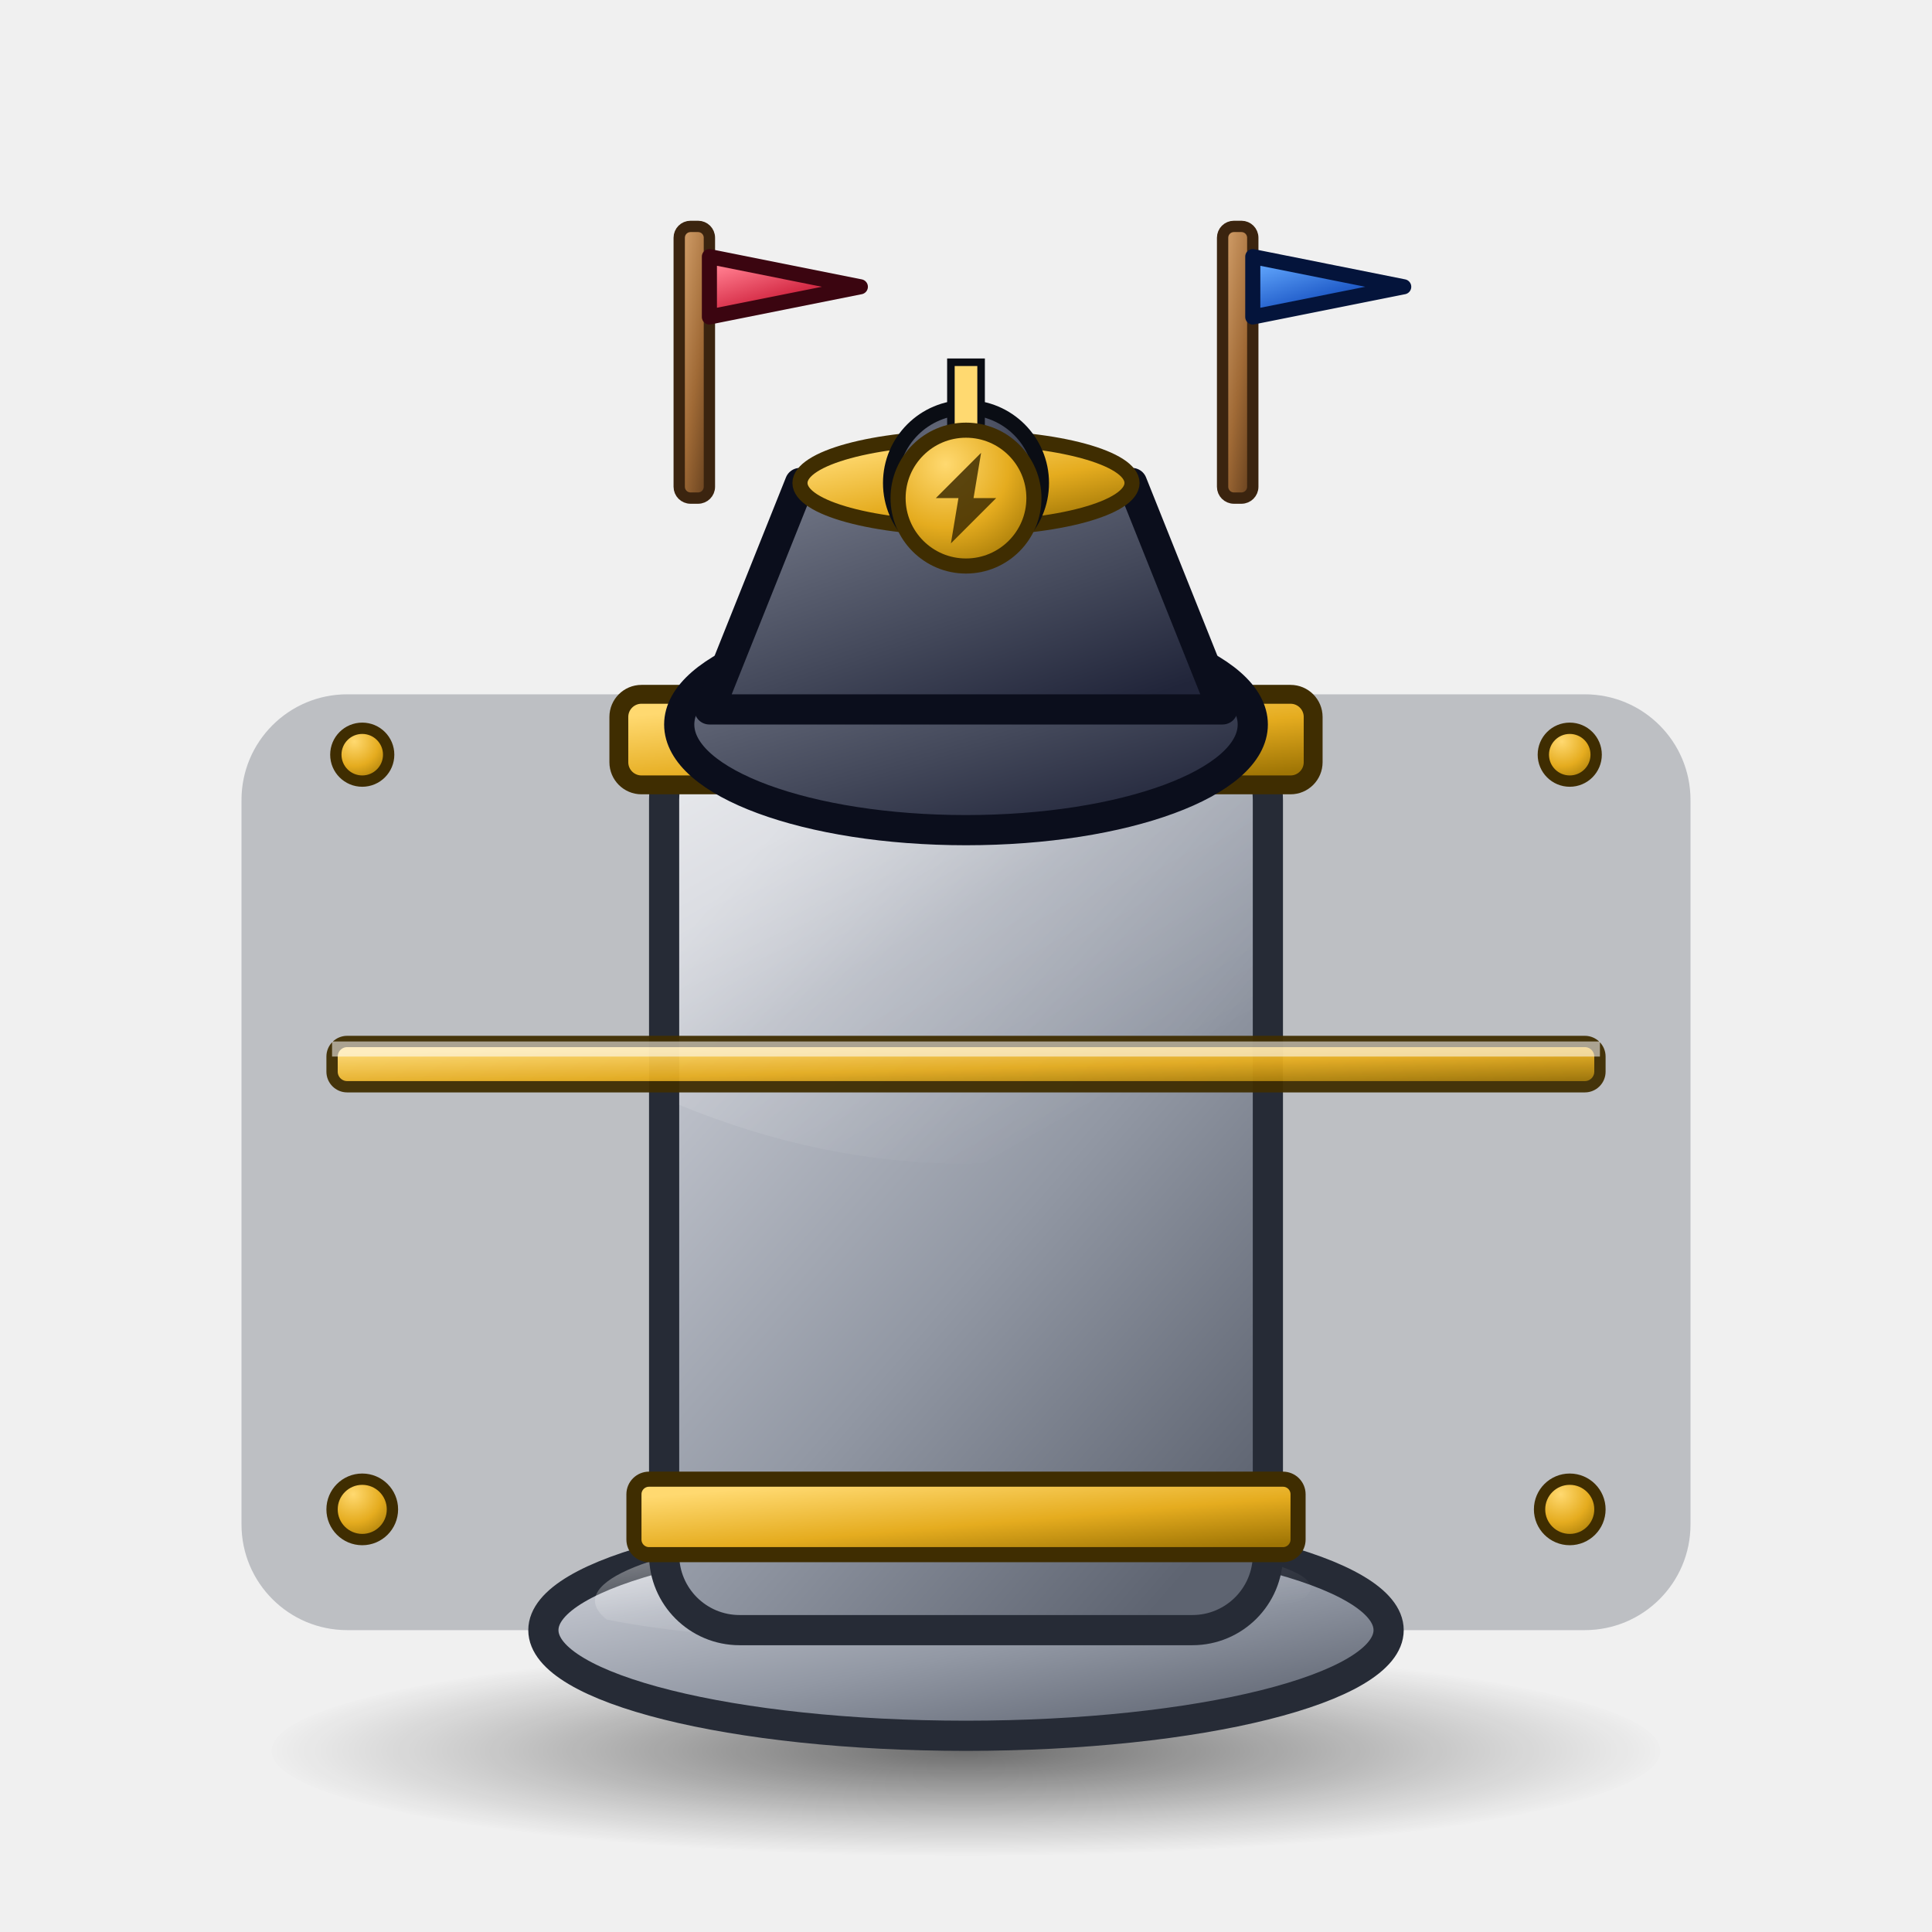
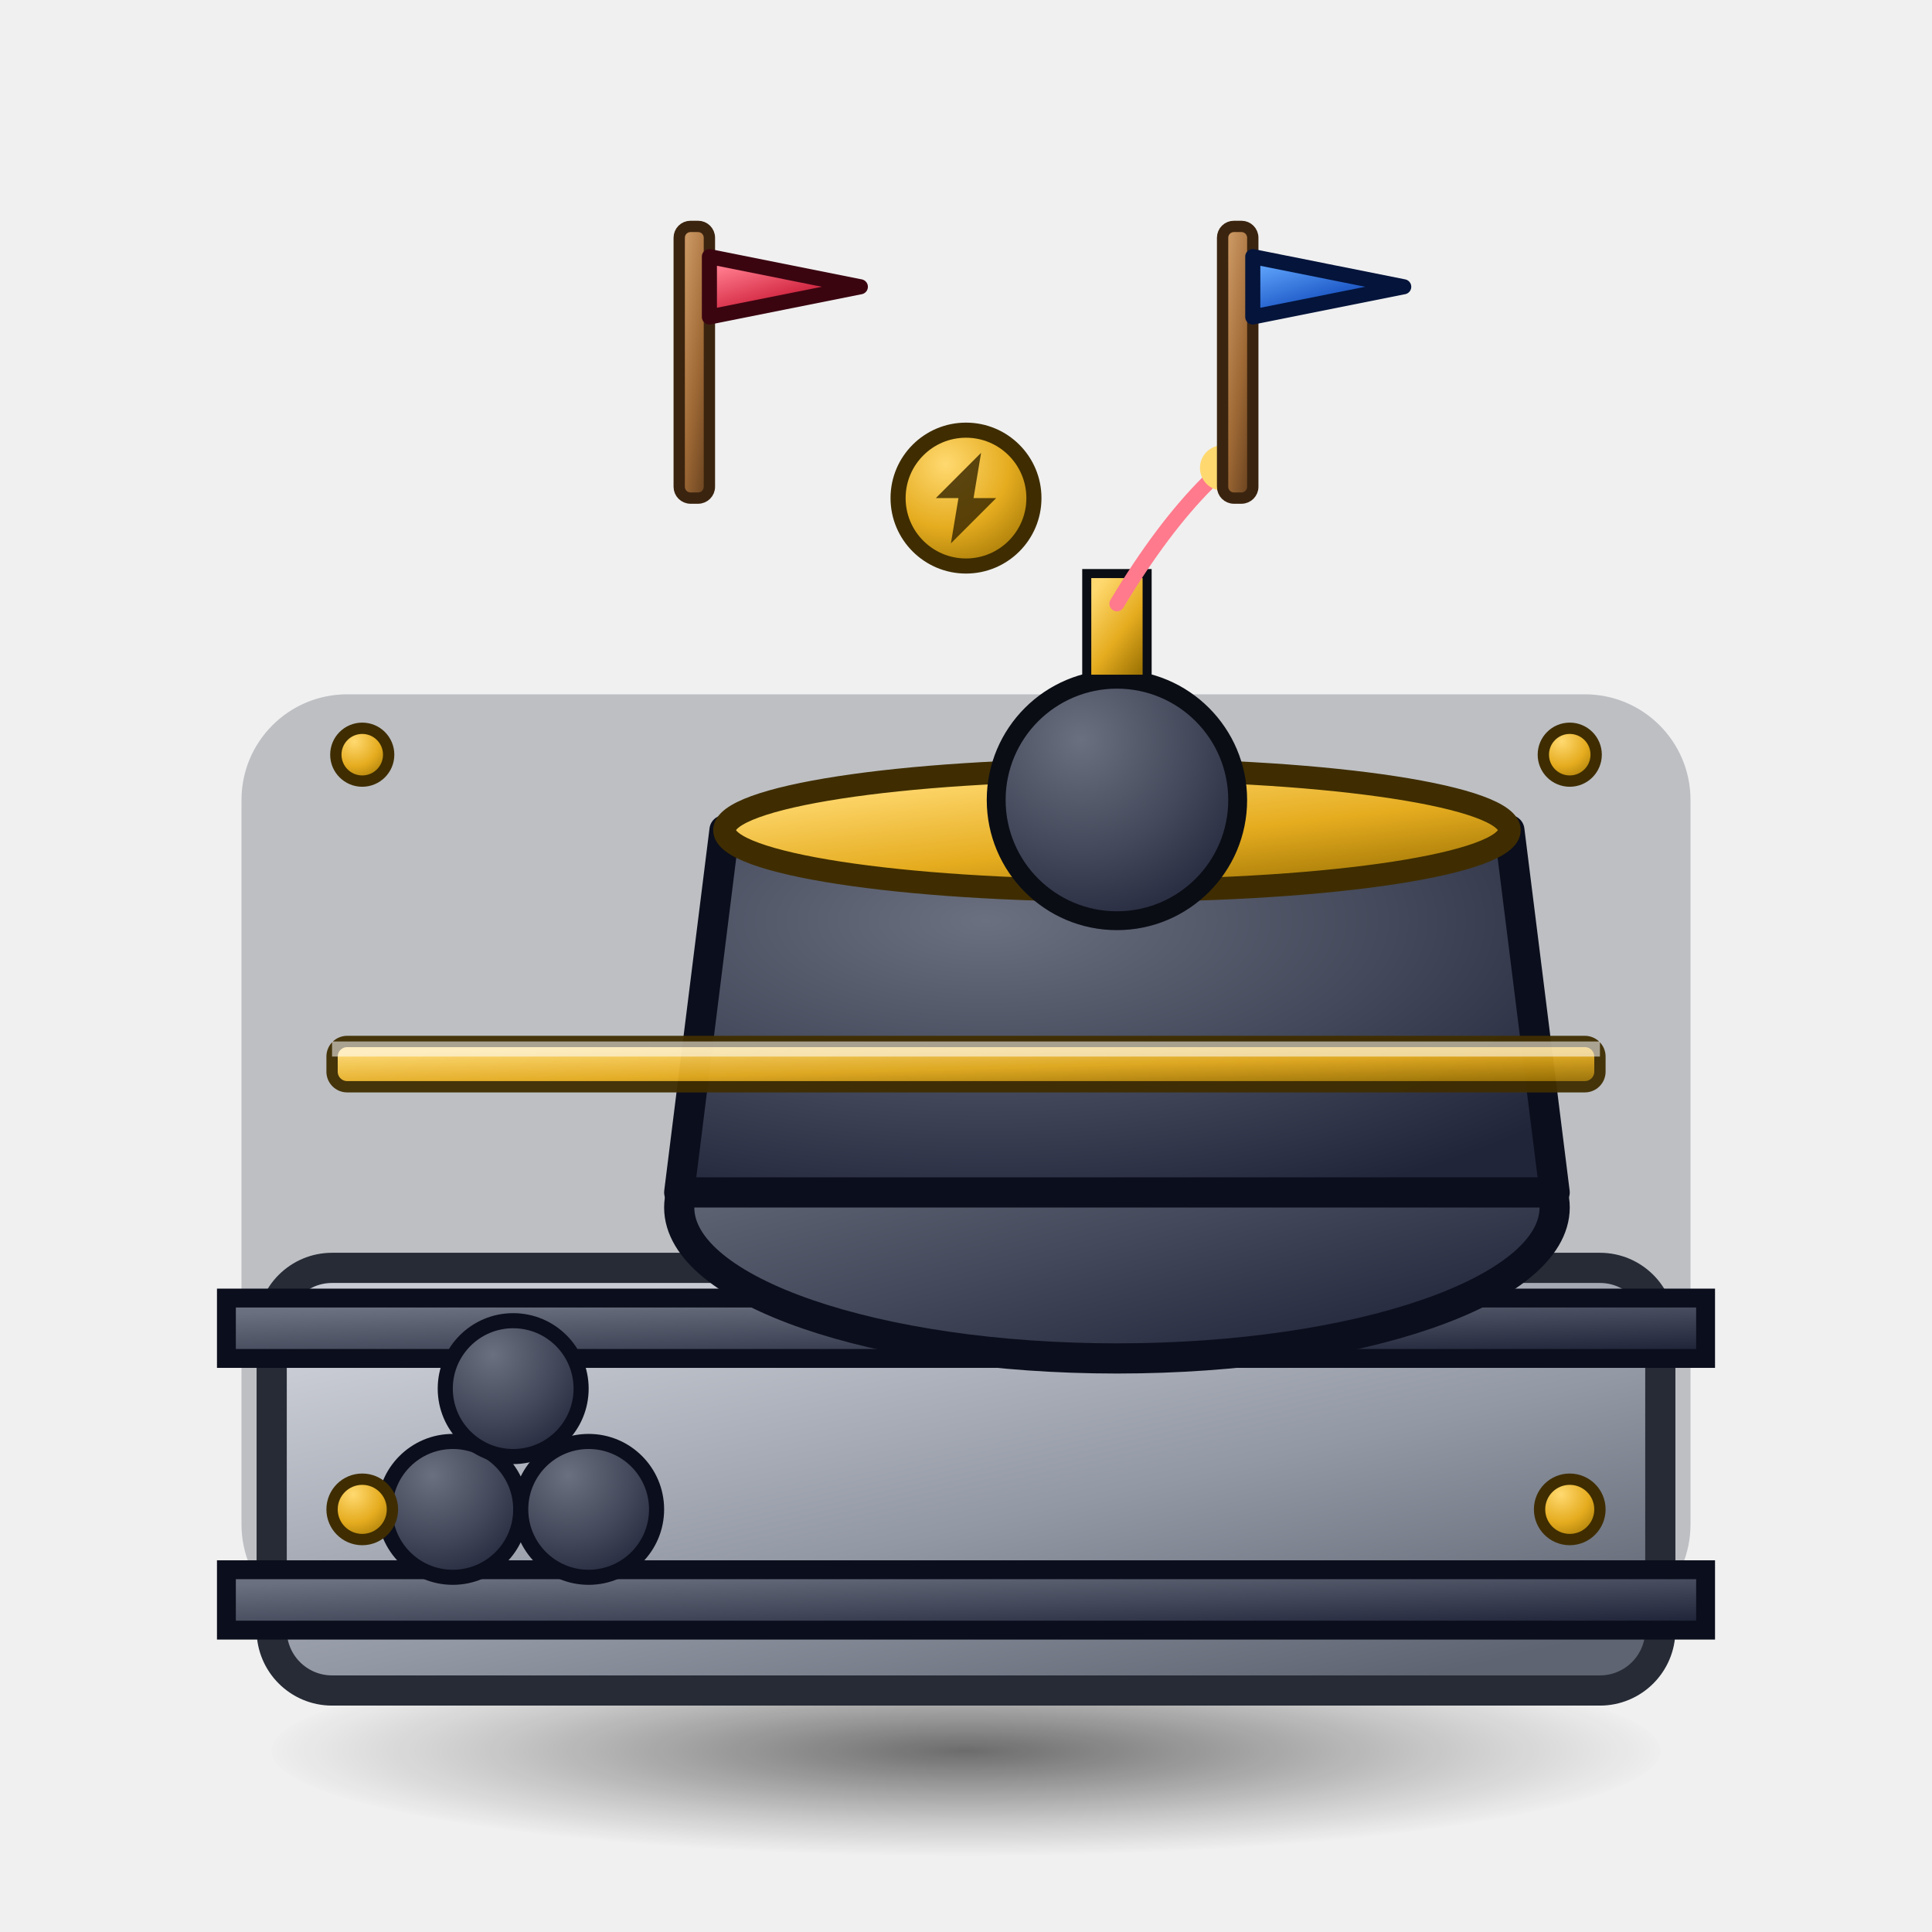
<svg xmlns="http://www.w3.org/2000/svg" viewBox="0 0 256 256" width="256" height="256" shape-rendering="geometricPrecision">
  <defs>
    <filter id="gk-shadow-soft" x="-30%" y="-30%" width="160%" height="160%">
      <feGaussianBlur in="SourceAlpha" stdDeviation="3" />
      <feOffset dx="0" dy="3" result="b" />
      <feComponentTransfer>
        <feFuncA type="linear" slope="0.55" />
      </feComponentTransfer>
      <feMerge>
        <feMergeNode />
        <feMergeNode in="SourceGraphic" />
      </feMerge>
    </filter>
    <filter id="gk-bevel" x="-10%" y="-10%" width="120%" height="120%">
      <feGaussianBlur in="SourceAlpha" stdDeviation="2" result="blur" />
      <feSpecularLighting in="blur" surfaceScale="3" specularConstant="0.6" specularExponent="20" lighting-color="#ffffff" result="spec">
        <feDistantLight azimuth="135" elevation="55" />
      </feSpecularLighting>
      <feComposite in="spec" in2="SourceAlpha" operator="in" result="specMasked" />
      <feComposite in="SourceGraphic" in2="specMasked" operator="arithmetic" k1="0" k2="1" k3="1" k4="0" />
    </filter>
    <linearGradient id="gk-gloss" x1="0" y1="0" x2="0.7" y2="0.9">
      <stop offset="0" stop-color="#FFFFFF" stop-opacity="0.85" />
      <stop offset="0.55" stop-color="#FFFFFF" stop-opacity="0.18" />
      <stop offset="1" stop-color="#FFFFFF" stop-opacity="0" />
    </linearGradient>
    <radialGradient id="gk-contact-shadow" cx="0.5" cy="0.5" r="0.5">
      <stop offset="0" stop-color="#000000" stop-opacity="0.55" />
      <stop offset="0.7" stop-color="#000000" stop-opacity="0.15" />
      <stop offset="1" stop-color="#000000" stop-opacity="0" />
    </radialGradient>
    <linearGradient id="gk-grad-wood" x1="0.2" y1="0.1" x2="0.85" y2="0.95">
      <stop offset="0" stop-color="#C99560" />
      <stop offset="0.55" stop-color="#A06A36" />
      <stop offset="1" stop-color="#6E4621" />
    </linearGradient>
    <radialGradient id="gk-rgrad-wood" cx="0.35" cy="0.25" r="0.85">
      <stop offset="0" stop-color="#C99560" />
      <stop offset="0.55" stop-color="#A06A36" />
      <stop offset="1" stop-color="#6E4621" />
    </radialGradient>
    <linearGradient id="gk-grad-stone" x1="0.2" y1="0.1" x2="0.85" y2="0.95">
      <stop offset="0" stop-color="#C9CCD4" />
      <stop offset="0.55" stop-color="#9298A4" />
      <stop offset="1" stop-color="#5E6471" />
    </linearGradient>
    <radialGradient id="gk-rgrad-stone" cx="0.35" cy="0.25" r="0.85">
      <stop offset="0" stop-color="#C9CCD4" />
      <stop offset="0.55" stop-color="#9298A4" />
      <stop offset="1" stop-color="#5E6471" />
    </radialGradient>
    <linearGradient id="gk-grad-brick" x1="0.2" y1="0.1" x2="0.85" y2="0.95">
      <stop offset="0" stop-color="#CE684D" />
      <stop offset="0.55" stop-color="#9C4231" />
      <stop offset="1" stop-color="#6A2618" />
    </linearGradient>
    <radialGradient id="gk-rgrad-brick" cx="0.35" cy="0.25" r="0.85">
      <stop offset="0" stop-color="#CE684D" />
      <stop offset="0.55" stop-color="#9C4231" />
      <stop offset="1" stop-color="#6A2618" />
    </radialGradient>
    <linearGradient id="gk-grad-thatch" x1="0.2" y1="0.1" x2="0.85" y2="0.95">
      <stop offset="0" stop-color="#E3B563" />
      <stop offset="0.55" stop-color="#B0832F" />
      <stop offset="1" stop-color="#79581B" />
    </linearGradient>
    <radialGradient id="gk-rgrad-thatch" cx="0.35" cy="0.25" r="0.85">
      <stop offset="0" stop-color="#E3B563" />
      <stop offset="0.55" stop-color="#B0832F" />
      <stop offset="1" stop-color="#79581B" />
    </radialGradient>
    <linearGradient id="gk-grad-steel" x1="0.2" y1="0.1" x2="0.85" y2="0.95">
      <stop offset="0" stop-color="#A0B0BE" />
      <stop offset="0.55" stop-color="#6F8190" />
      <stop offset="1" stop-color="#3F4D5A" />
    </linearGradient>
    <radialGradient id="gk-rgrad-steel" cx="0.35" cy="0.25" r="0.85">
      <stop offset="0" stop-color="#A0B0BE" />
      <stop offset="0.55" stop-color="#6F8190" />
      <stop offset="1" stop-color="#3F4D5A" />
    </radialGradient>
    <linearGradient id="gk-grad-iron" x1="0.2" y1="0.1" x2="0.85" y2="0.95">
      <stop offset="0" stop-color="#6B7080" />
      <stop offset="0.55" stop-color="#43485A" />
      <stop offset="1" stop-color="#21253A" />
    </linearGradient>
    <radialGradient id="gk-rgrad-iron" cx="0.35" cy="0.25" r="0.85">
      <stop offset="0" stop-color="#6B7080" />
      <stop offset="0.55" stop-color="#43485A" />
      <stop offset="1" stop-color="#21253A" />
    </radialGradient>
    <linearGradient id="gk-grad-copper" x1="0.2" y1="0.1" x2="0.85" y2="0.95">
      <stop offset="0" stop-color="#E2A172" />
      <stop offset="0.55" stop-color="#B36839" />
      <stop offset="1" stop-color="#7A3F1B" />
    </linearGradient>
    <radialGradient id="gk-rgrad-copper" cx="0.35" cy="0.25" r="0.85">
      <stop offset="0" stop-color="#E2A172" />
      <stop offset="0.55" stop-color="#B36839" />
      <stop offset="1" stop-color="#7A3F1B" />
    </radialGradient>
    <linearGradient id="gk-grad-gold" x1="0.2" y1="0.1" x2="0.85" y2="0.95">
      <stop offset="0" stop-color="#FFD970" />
      <stop offset="0.55" stop-color="#E5AC1F" />
      <stop offset="1" stop-color="#9F7505" />
    </linearGradient>
    <radialGradient id="gk-rgrad-gold" cx="0.35" cy="0.25" r="0.85">
      <stop offset="0" stop-color="#FFD970" />
      <stop offset="0.55" stop-color="#E5AC1F" />
      <stop offset="1" stop-color="#9F7505" />
    </radialGradient>
    <linearGradient id="gk-grad-ruby" x1="0.2" y1="0.1" x2="0.85" y2="0.95">
      <stop offset="0" stop-color="#FF7A8C" />
      <stop offset="0.55" stop-color="#D62E48" />
      <stop offset="1" stop-color="#8C1428" />
    </linearGradient>
    <radialGradient id="gk-rgrad-ruby" cx="0.35" cy="0.25" r="0.85">
      <stop offset="0" stop-color="#FF7A8C" />
      <stop offset="0.55" stop-color="#D62E48" />
      <stop offset="1" stop-color="#8C1428" />
    </radialGradient>
    <linearGradient id="gk-grad-emerald" x1="0.2" y1="0.1" x2="0.85" y2="0.95">
      <stop offset="0" stop-color="#5BDD96" />
      <stop offset="0.55" stop-color="#1FA561" />
      <stop offset="1" stop-color="#0E6C3D" />
    </linearGradient>
    <radialGradient id="gk-rgrad-emerald" cx="0.35" cy="0.25" r="0.85">
      <stop offset="0" stop-color="#5BDD96" />
      <stop offset="0.55" stop-color="#1FA561" />
      <stop offset="1" stop-color="#0E6C3D" />
    </radialGradient>
    <linearGradient id="gk-grad-sapphire" x1="0.2" y1="0.1" x2="0.85" y2="0.95">
      <stop offset="0" stop-color="#5A9EF7" />
      <stop offset="0.55" stop-color="#235FCB" />
      <stop offset="1" stop-color="#103480" />
    </linearGradient>
    <radialGradient id="gk-rgrad-sapphire" cx="0.35" cy="0.25" r="0.85">
      <stop offset="0" stop-color="#5A9EF7" />
      <stop offset="0.55" stop-color="#235FCB" />
      <stop offset="1" stop-color="#103480" />
    </radialGradient>
    <linearGradient id="gk-grad-amethyst" x1="0.2" y1="0.1" x2="0.85" y2="0.95">
      <stop offset="0" stop-color="#B581FF" />
      <stop offset="0.55" stop-color="#7E47D6" />
      <stop offset="1" stop-color="#4C2289" />
    </linearGradient>
    <radialGradient id="gk-rgrad-amethyst" cx="0.35" cy="0.25" r="0.85">
      <stop offset="0" stop-color="#B581FF" />
      <stop offset="0.55" stop-color="#7E47D6" />
      <stop offset="1" stop-color="#4C2289" />
    </radialGradient>
    <linearGradient id="gk-grad-leaf" x1="0.2" y1="0.1" x2="0.85" y2="0.95">
      <stop offset="0" stop-color="#7BD15A" />
      <stop offset="0.55" stop-color="#3D9226" />
      <stop offset="1" stop-color="#1F5712" />
    </linearGradient>
    <radialGradient id="gk-rgrad-leaf" cx="0.35" cy="0.25" r="0.85">
      <stop offset="0" stop-color="#7BD15A" />
      <stop offset="0.55" stop-color="#3D9226" />
      <stop offset="1" stop-color="#1F5712" />
    </radialGradient>
    <linearGradient id="gk-grad-sky" x1="0.2" y1="0.1" x2="0.85" y2="0.95">
      <stop offset="0" stop-color="#A8D9FF" />
      <stop offset="0.55" stop-color="#5FA8E8" />
      <stop offset="1" stop-color="#2C6BB0" />
    </linearGradient>
    <radialGradient id="gk-rgrad-sky" cx="0.35" cy="0.25" r="0.85">
      <stop offset="0" stop-color="#A8D9FF" />
      <stop offset="0.55" stop-color="#5FA8E8" />
      <stop offset="1" stop-color="#2C6BB0" />
    </radialGradient>
    <linearGradient id="gk-grad-dark" x1="0.2" y1="0.1" x2="0.85" y2="0.95">
      <stop offset="0" stop-color="#3A4250" />
      <stop offset="0.55" stop-color="#222937" />
      <stop offset="1" stop-color="#10141C" />
    </linearGradient>
    <radialGradient id="gk-rgrad-dark" cx="0.35" cy="0.25" r="0.85">
      <stop offset="0" stop-color="#3A4250" />
      <stop offset="0.55" stop-color="#222937" />
      <stop offset="1" stop-color="#10141C" />
    </radialGradient>
    <linearGradient id="gk-grad-cream" x1="0.2" y1="0.1" x2="0.85" y2="0.95">
      <stop offset="0" stop-color="#FFF6D8" />
      <stop offset="0.55" stop-color="#F1DDA4" />
      <stop offset="1" stop-color="#B19D6E" />
    </linearGradient>
    <radialGradient id="gk-rgrad-cream" cx="0.35" cy="0.25" r="0.85">
      <stop offset="0" stop-color="#FFF6D8" />
      <stop offset="0.55" stop-color="#F1DDA4" />
      <stop offset="1" stop-color="#B19D6E" />
    </radialGradient>
    <radialGradient id="gk-rarity-common" cx="0.5" cy="0.55" r="0.55">
      <stop offset="0" stop-color="#9298A4" stop-opacity="0.85" />
      <stop offset="0.6" stop-color="#9298A4" stop-opacity="0.35" />
      <stop offset="1" stop-color="#9298A4" stop-opacity="0" />
    </radialGradient>
    <radialGradient id="gk-rarity-uncommon" cx="0.5" cy="0.55" r="0.55">
      <stop offset="0" stop-color="#3D9226" stop-opacity="0.85" />
      <stop offset="0.6" stop-color="#3D9226" stop-opacity="0.35" />
      <stop offset="1" stop-color="#3D9226" stop-opacity="0" />
    </radialGradient>
    <radialGradient id="gk-rarity-rare" cx="0.5" cy="0.55" r="0.55">
      <stop offset="0" stop-color="#235FCB" stop-opacity="0.85" />
      <stop offset="0.6" stop-color="#235FCB" stop-opacity="0.35" />
      <stop offset="1" stop-color="#235FCB" stop-opacity="0" />
    </radialGradient>
    <radialGradient id="gk-rarity-epic" cx="0.5" cy="0.55" r="0.55">
      <stop offset="0" stop-color="#7E47D6" stop-opacity="0.85" />
      <stop offset="0.6" stop-color="#7E47D6" stop-opacity="0.35" />
      <stop offset="1" stop-color="#7E47D6" stop-opacity="0" />
    </radialGradient>
    <radialGradient id="gk-rarity-legendary" cx="0.5" cy="0.55" r="0.55">
      <stop offset="0" stop-color="#E5AC1F" stop-opacity="0.85" />
      <stop offset="0.6" stop-color="#E5AC1F" stop-opacity="0.35" />
      <stop offset="1" stop-color="#E5AC1F" stop-opacity="0" />
    </radialGradient>
    <radialGradient id="gk-rarity-mythic" cx="0.5" cy="0.55" r="0.55">
      <stop offset="0" stop-color="#D62E48" stop-opacity="0.85" />
      <stop offset="0.6" stop-color="#D62E48" stop-opacity="0.35" />
      <stop offset="1" stop-color="#D62E48" stop-opacity="0" />
    </radialGradient>
  </defs>
  <rect x="32" y="92" width="192" height="124" rx="14" fill="#5E6471" opacity="0.35" />
  <ellipse cx="128" cy="232" rx="92" ry="14" fill="url(#gk-contact-shadow)" />
-   <ellipse cx="128" cy="216" rx="56" ry="14" fill="url(#gk-grad-stone)" stroke="#262B36" stroke-width="4" />
-   <path d="M 80.4 214.6              A 47.6 9.8 0 0 1 164.4 206.2              A 39.2 5.6 0 0 1 80.4 214.6 Z" fill="url(#gk-gloss)" opacity="0.7" pointer-events="none" />
-   <rect x="88" y="96" width="80" height="120" rx="10" ry="10" fill="url(#gk-grad-stone)" stroke="#262B36" stroke-width="4" />
-   <path d="M 90 106              Q 90 98 98 98              L 158 98              Q 166 98 166 106              L 166 146.4              Q 128 162 90 146.4              Z" fill="url(#gk-gloss)" opacity="0.7" pointer-events="none" />
-   <rect x="82" y="92" width="92" height="12" rx="3" fill="url(#gk-grad-gold)" stroke="#3F2D01" stroke-width="2.5" />
-   <rect x="84" y="196" width="88" height="10" rx="2" fill="url(#gk-grad-gold)" stroke="#3F2D01" stroke-width="2" />
-   <ellipse cx="128" cy="96" rx="38" ry="14" fill="url(#gk-grad-iron)" stroke="#0B0E1C" stroke-width="4" />
-   <path d="M 94 94 L 106 64 L 150 64 L 162 94 Z" fill="url(#gk-grad-iron)" stroke="#0B0E1C" stroke-width="4" stroke-linejoin="round" />
-   <ellipse cx="128" cy="64" rx="22" ry="6" fill="url(#gk-grad-gold)" stroke="#3F2D01" stroke-width="2" />
-   <circle cx="128" cy="64" r="10" fill="url(#gk-rgrad-iron)" stroke="#0A0D14" stroke-width="2" />
-   <rect x="126" y="48" width="4" height="10" fill="#FFD970" stroke="#0A0D14" stroke-width="1" />
+   <rect x="36" y="168" width="184" height="56" rx="8" ry="8" fill="url(#gk-grad-stone)" stroke="#262B36" stroke-width="4" />
+   <rect x="30" y="172" width="196" height="8" fill="url(#gk-grad-iron)" stroke="#0B0E1C" stroke-width="2.5" />
+   <rect x="30" y="208" width="196" height="8" fill="url(#gk-grad-iron)" stroke="#0B0E1C" stroke-width="2.5" />
+   <g fill="url(#gk-rgrad-iron)" stroke="#0B0E1C" stroke-width="2">
+     <circle cx="60" cy="200" r="9" />
+     <circle cx="78" cy="200" r="9" />
+     <circle cx="68" cy="184" r="9" />
+   </g>
+   <ellipse cx="148" cy="160" rx="58" ry="20" fill="url(#gk-grad-iron)" stroke="#0B0E1C" stroke-width="4" />
+   <path d="M 90 158 L 96 110 L 200 110 L 206 158 Z" fill="url(#gk-rgrad-iron)" stroke="#0B0E1C" stroke-width="4" stroke-linejoin="round" />
+   <ellipse cx="148" cy="110" rx="52" ry="8" fill="url(#gk-grad-gold)" stroke="#3F2D01" stroke-width="3" />
+   <circle cx="148" cy="106" r="16" fill="url(#gk-rgrad-iron)" stroke="#0A0D14" stroke-width="2.5" />
+   <rect x="144" y="76" width="8" height="14" fill="url(#gk-grad-gold)" stroke="#0A0D14" stroke-width="1.2" />
+   <path d="M 148 80 Q 154 70 160 64" fill="none" stroke="#FF7A8C" stroke-width="2" stroke-linecap="round" />
+   <circle cx="162" cy="62" r="3" fill="#FFD970" />
  <g>
    <rect x="90" y="30" width="4" height="36" rx="1.5" fill="url(#gk-grad-wood)" stroke="#3B240F" stroke-width="1.5" />
    <path d="M 94 34            L 114 38            L 94 42 Z" fill="url(#gk-grad-ruby)" stroke="#3B0510" stroke-width="2" stroke-linejoin="round" />
  </g>
  <rect x="44" y="138" width="168" height="6" rx="2" fill="url(#gk-grad-gold)" stroke="#3F2D01" stroke-width="1.5" opacity="0.95" />
  <rect x="44" y="138" width="168" height="2" fill="#FFFFFF" opacity="0.55" />
  <g fill="url(#gk-rgrad-gold)" stroke="#3F2D01" stroke-width="1.5">
    <circle cx="48" cy="200" r="4" />
    <circle cx="208" cy="200" r="4" />
    <circle cx="48" cy="100" r="3.5" />
    <circle cx="208" cy="100" r="3.5" />
  </g>
  <g>
    <rect x="162" y="30" width="4" height="36" rx="1.5" fill="url(#gk-grad-wood)" stroke="#3B240F" stroke-width="1.5" />
    <path d="M 166 34            L 186 38            L 166 42 Z" fill="url(#gk-grad-sapphire)" stroke="#04143B" stroke-width="2" stroke-linejoin="round" />
  </g>
  <circle cx="128" cy="66" r="9" fill="url(#gk-rgrad-gold)" stroke="#3F2D01" stroke-width="2" />
  <path d="M 130 60          L 124 66          L 127 66          L 126 72          L 132 66          L 129 66 Z" fill="#3F2D01" opacity="0.85" />
</svg>
